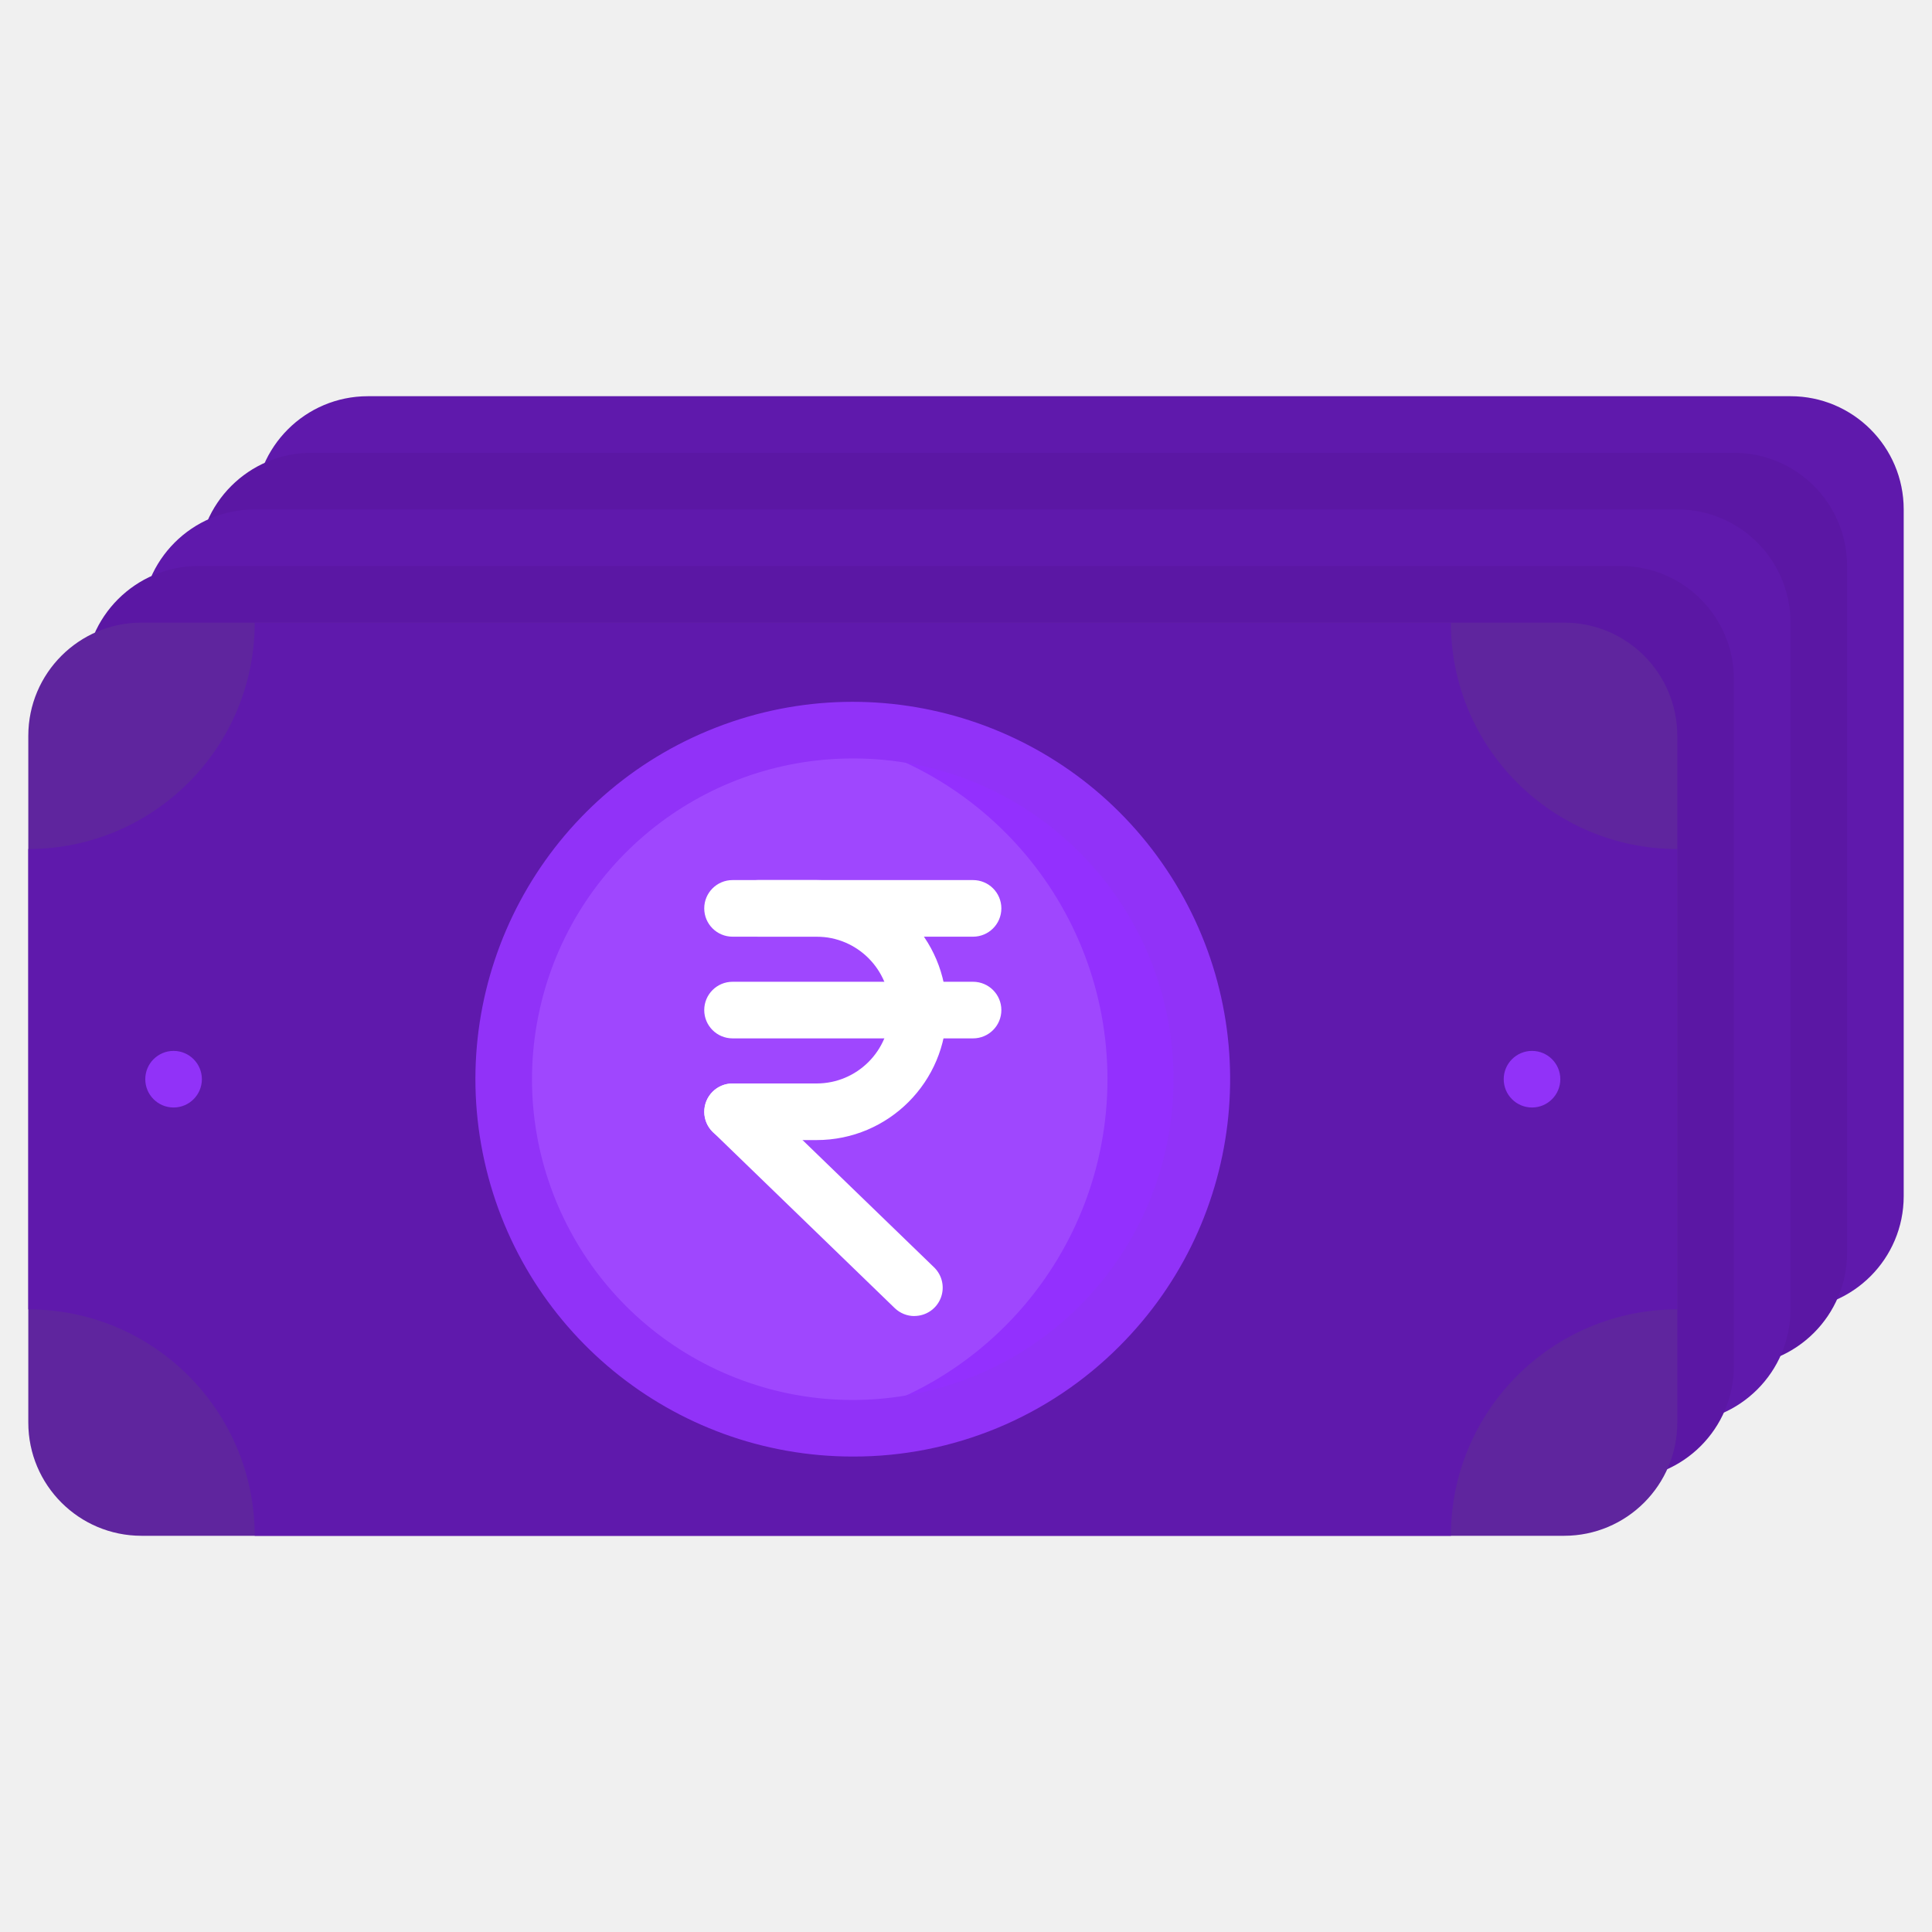
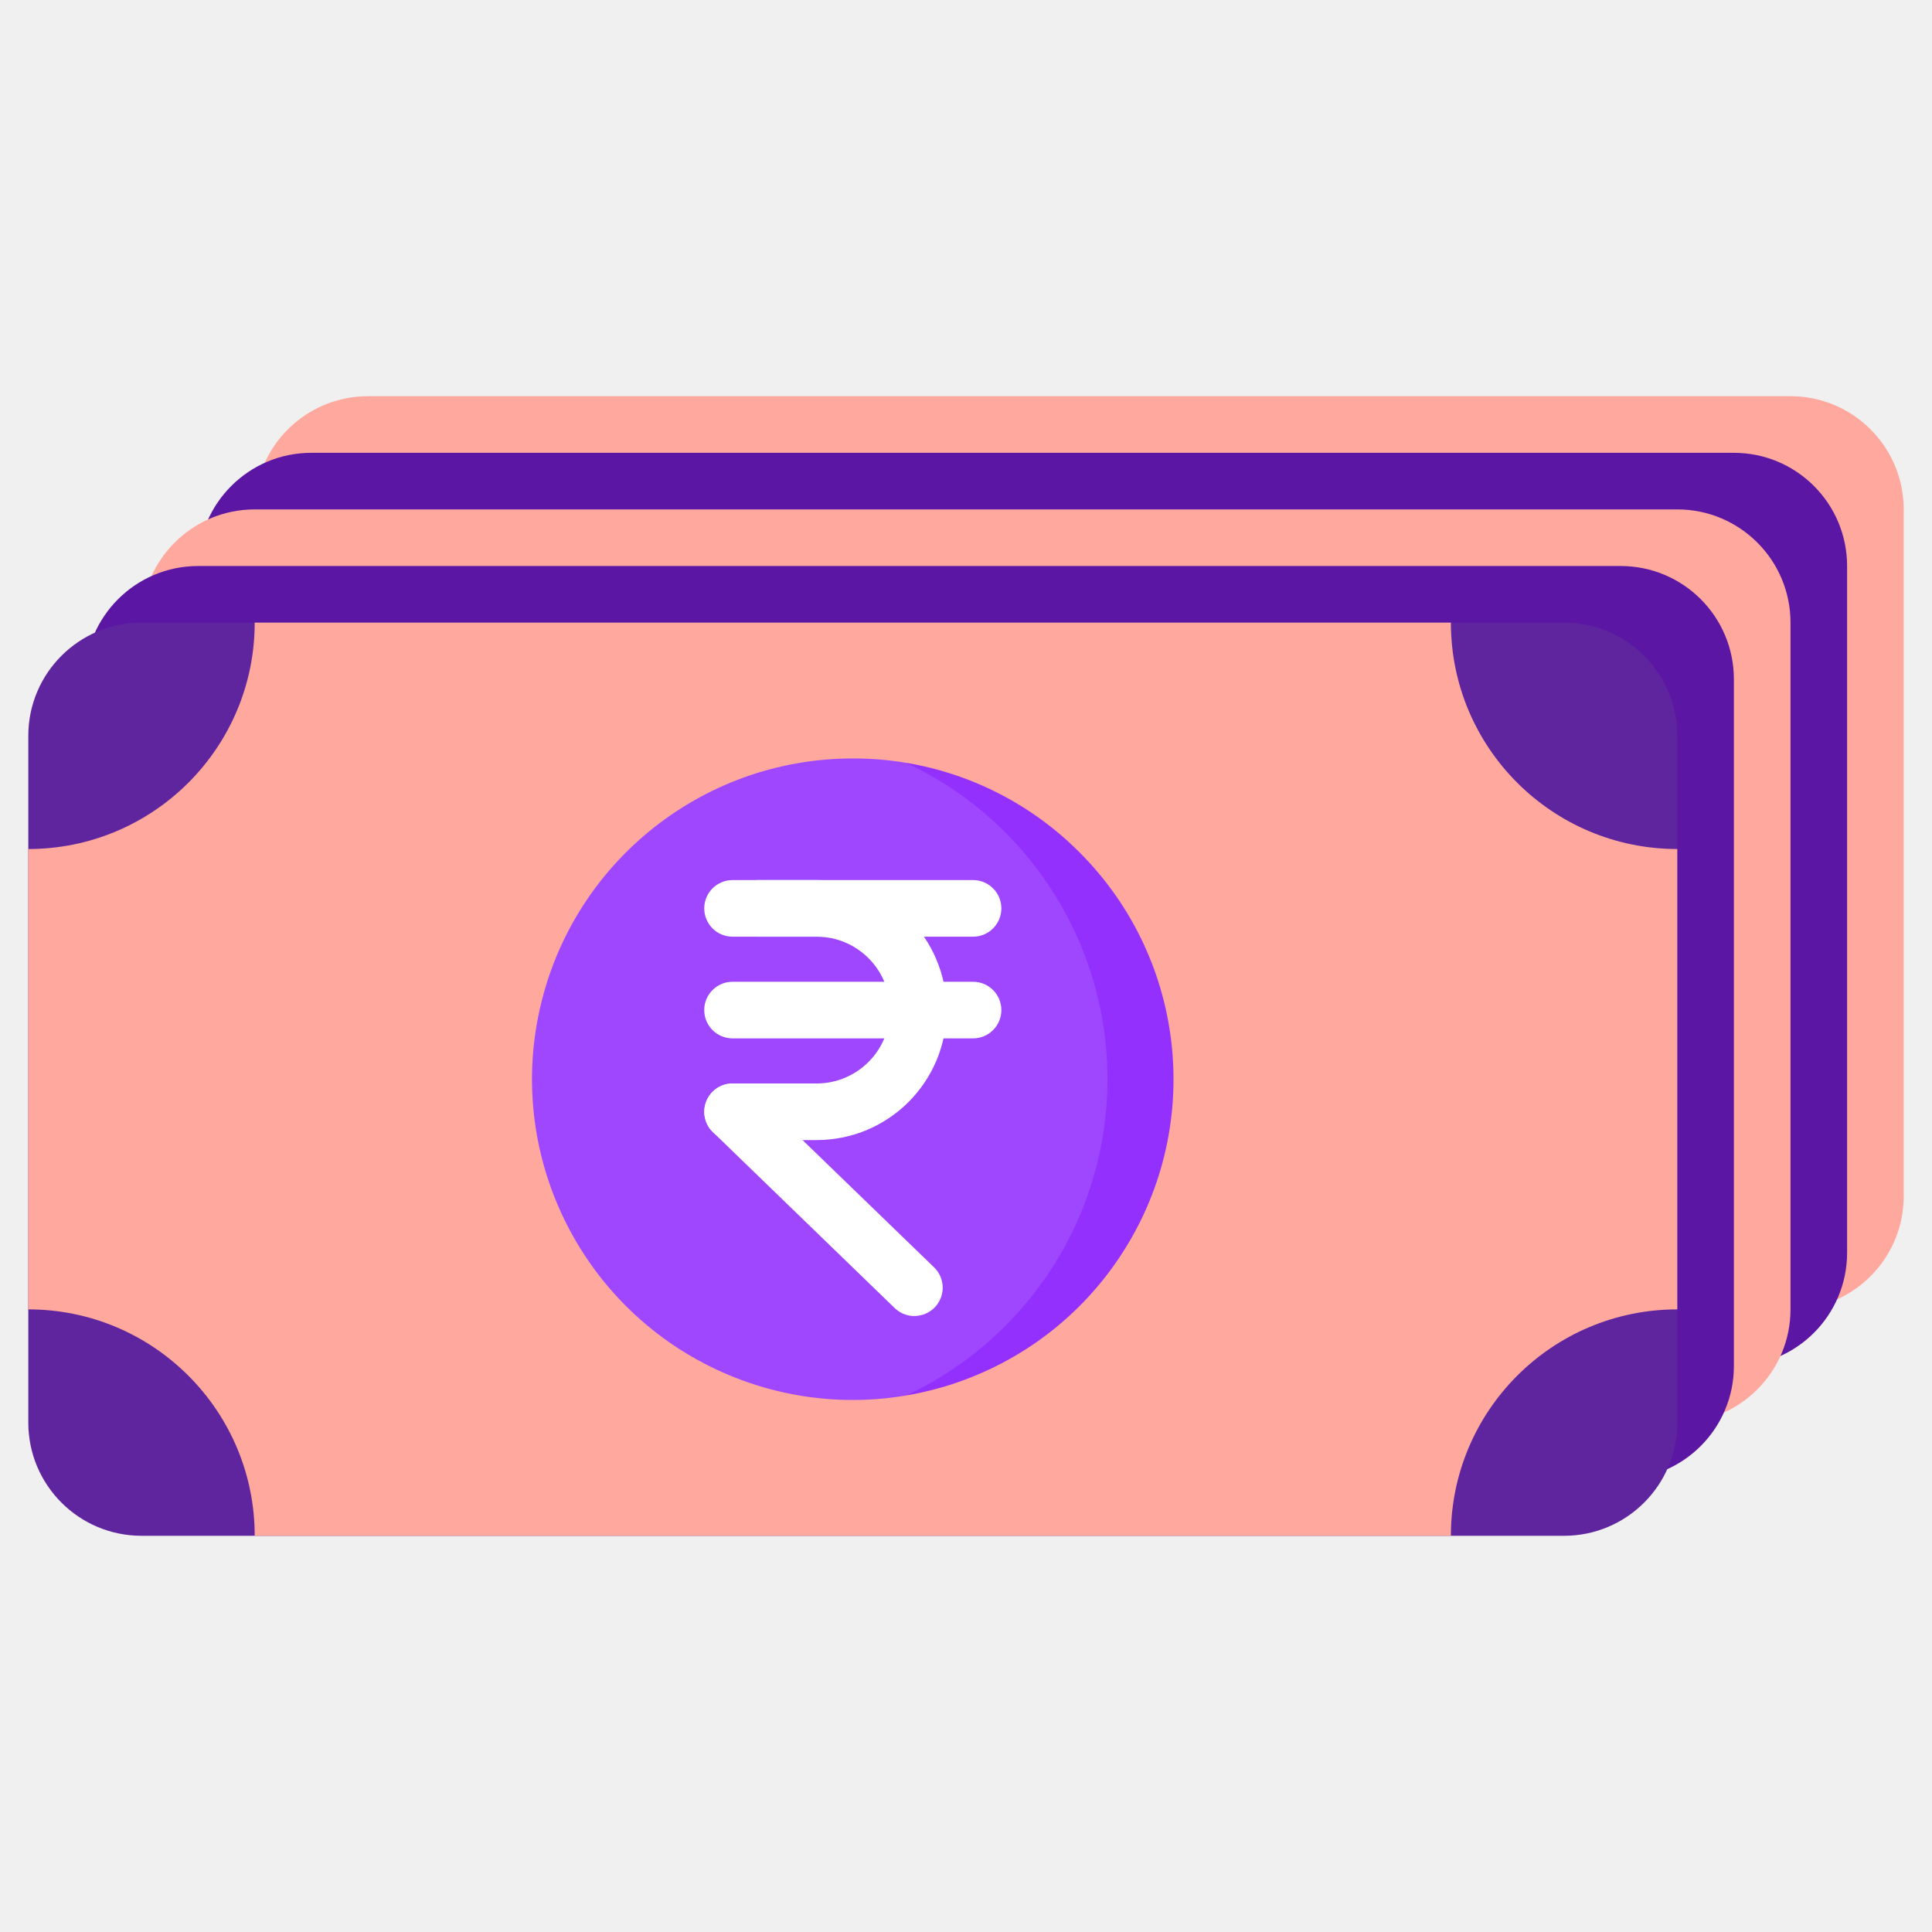
<svg xmlns="http://www.w3.org/2000/svg" viewBox="0 0 512 512" id="currencynote">
  <circle cx="46" cy="286" r="7.5" fill="#000000" class="color000000 svgShape" />
  <circle cx="406" cy="286" r="7.5" fill="#000000" class="color000000 svgShape" />
-   <rect width="437" height="242" x="67.5" y="105" fill="#5f19ac" rx="30" class="color19ac66 svgShape" />
+   <rect width="437" height="242" x="67.5" y="105" fill="#ffa89e" rx="30" class="color19ac66 svgShape" />
  <rect width="437" height="242" x="52.5" y="120" fill="#5b17a4" rx="30" class="color17a454 svgShape" />
-   <rect width="437" height="242" x="37.5" y="135" fill="#5f19ac" rx="30" class="color19ac66 svgShape" />
+   <rect width="437" height="242" x="37.5" y="135" fill="#ffa89e" rx="30" class="color19ac66 svgShape" />
  <rect width="437" height="242" x="22.5" y="150" fill="#5b17a4" rx="30" class="color17a454 svgShape" />
  <rect width="437" height="242" x="7.5" y="165" fill="#5f259e" rx="30" class="color138b4c svgShape" />
-   <path fill="#5f19ac" d="M384.5,407H67.5a60,60,0,0,0-60-60V225a60,60,0,0,0,60-60h317a60,60,0,0,0,60,60V347A60,60,0,0,0,384.5,407Z" class="color19ac66 svgShape" />
+   <path fill="#ffa89e" d="M384.5,407H67.5a60,60,0,0,0-60-60V225a60,60,0,0,0,60-60h317a60,60,0,0,0,60,60V347A60,60,0,0,0,384.5,407Z" class="color19ac66 svgShape" />
  <path fill="#5f259e" d="M226,211a85,85,0,1,0,60.1,24.9A84.41,84.41,0,0,0,226,211Z" class="color138b4c svgShape" />
  <path fill="#9f47fe" d="M226,378.5a92.49,92.49,0,1,1,65.41-27.09A91.9,91.9,0,0,1,226,378.5Z" class="colorfed947 svgShape" />
  <path fill="#9330fe" d="M291.41,220.59A91.9,91.9,0,0,0,226,193.5a94.18,94.18,0,0,0-12.5.85,92.5,92.5,0,0,1,0,183.3,94.18,94.18,0,0,0,12.5.85,92.5,92.5,0,0,0,65.41-157.91Z" class="colorfecc30 svgShape" />
-   <path fill="#9132f8" d="M226,386a100,100,0,1,1,70.71-29.29A99.34,99.34,0,0,1,226,386Zm0-185a85,85,0,1,0,60.1,24.9A84.41,84.41,0,0,0,226,201Z" class="colorf8be32 svgShape" />
+   <path fill="#ffa89e" d="M226,386a100,100,0,1,1,70.71-29.29A99.34,99.34,0,0,1,226,386Zm0-185a85,85,0,1,0,60.1,24.9A84.41,84.41,0,0,0,226,201Z" class="colorffa89e svgShape" />
  <path fill="#ffffff" d="M216.41,302.13H194.13a7.5,7.5,0,0,1,0-15h22.28a19.45,19.45,0,1,0,0-38.9H200.87a7.5,7.5,0,0,1,0-15h15.54a34.45,34.45,0,1,1,0,68.9Z" class="colorffffff svgShape" />
  <path fill="#ffffff" d="M257.87 248.23H194.13a7.5 7.5 0 0 1 0-15h63.74a7.5 7.5 0 0 1 0 15zM257.87 275.18H194.13a7.5 7.5 0 0 1 0-15h63.74a7.5 7.5 0 0 1 0 15zM242.33 348.77a7.53 7.53 0 0 1-5.22-2.11L188.91 300a7.5 7.5 0 0 1 10.43-10.78l48.2 46.64a7.5 7.5 0 0 1-5.21 12.89z" class="colorffffff svgShape" />
-   <circle cx="46" cy="286" r="7.5" fill="#9132f8" class="colorf8be32 svgShape" />
-   <circle cx="406" cy="286" r="7.5" fill="#9132f8" class="colorf8be32 svgShape" />
+   <circle cx="46" cy="286" r="7.5" fill="#ffa89e" class="colorffa89e svgShape" />
+   <circle cx="406" cy="286" r="7.5" fill="#ffa89e" class="colorffa89e svgShape" />
</svg>
